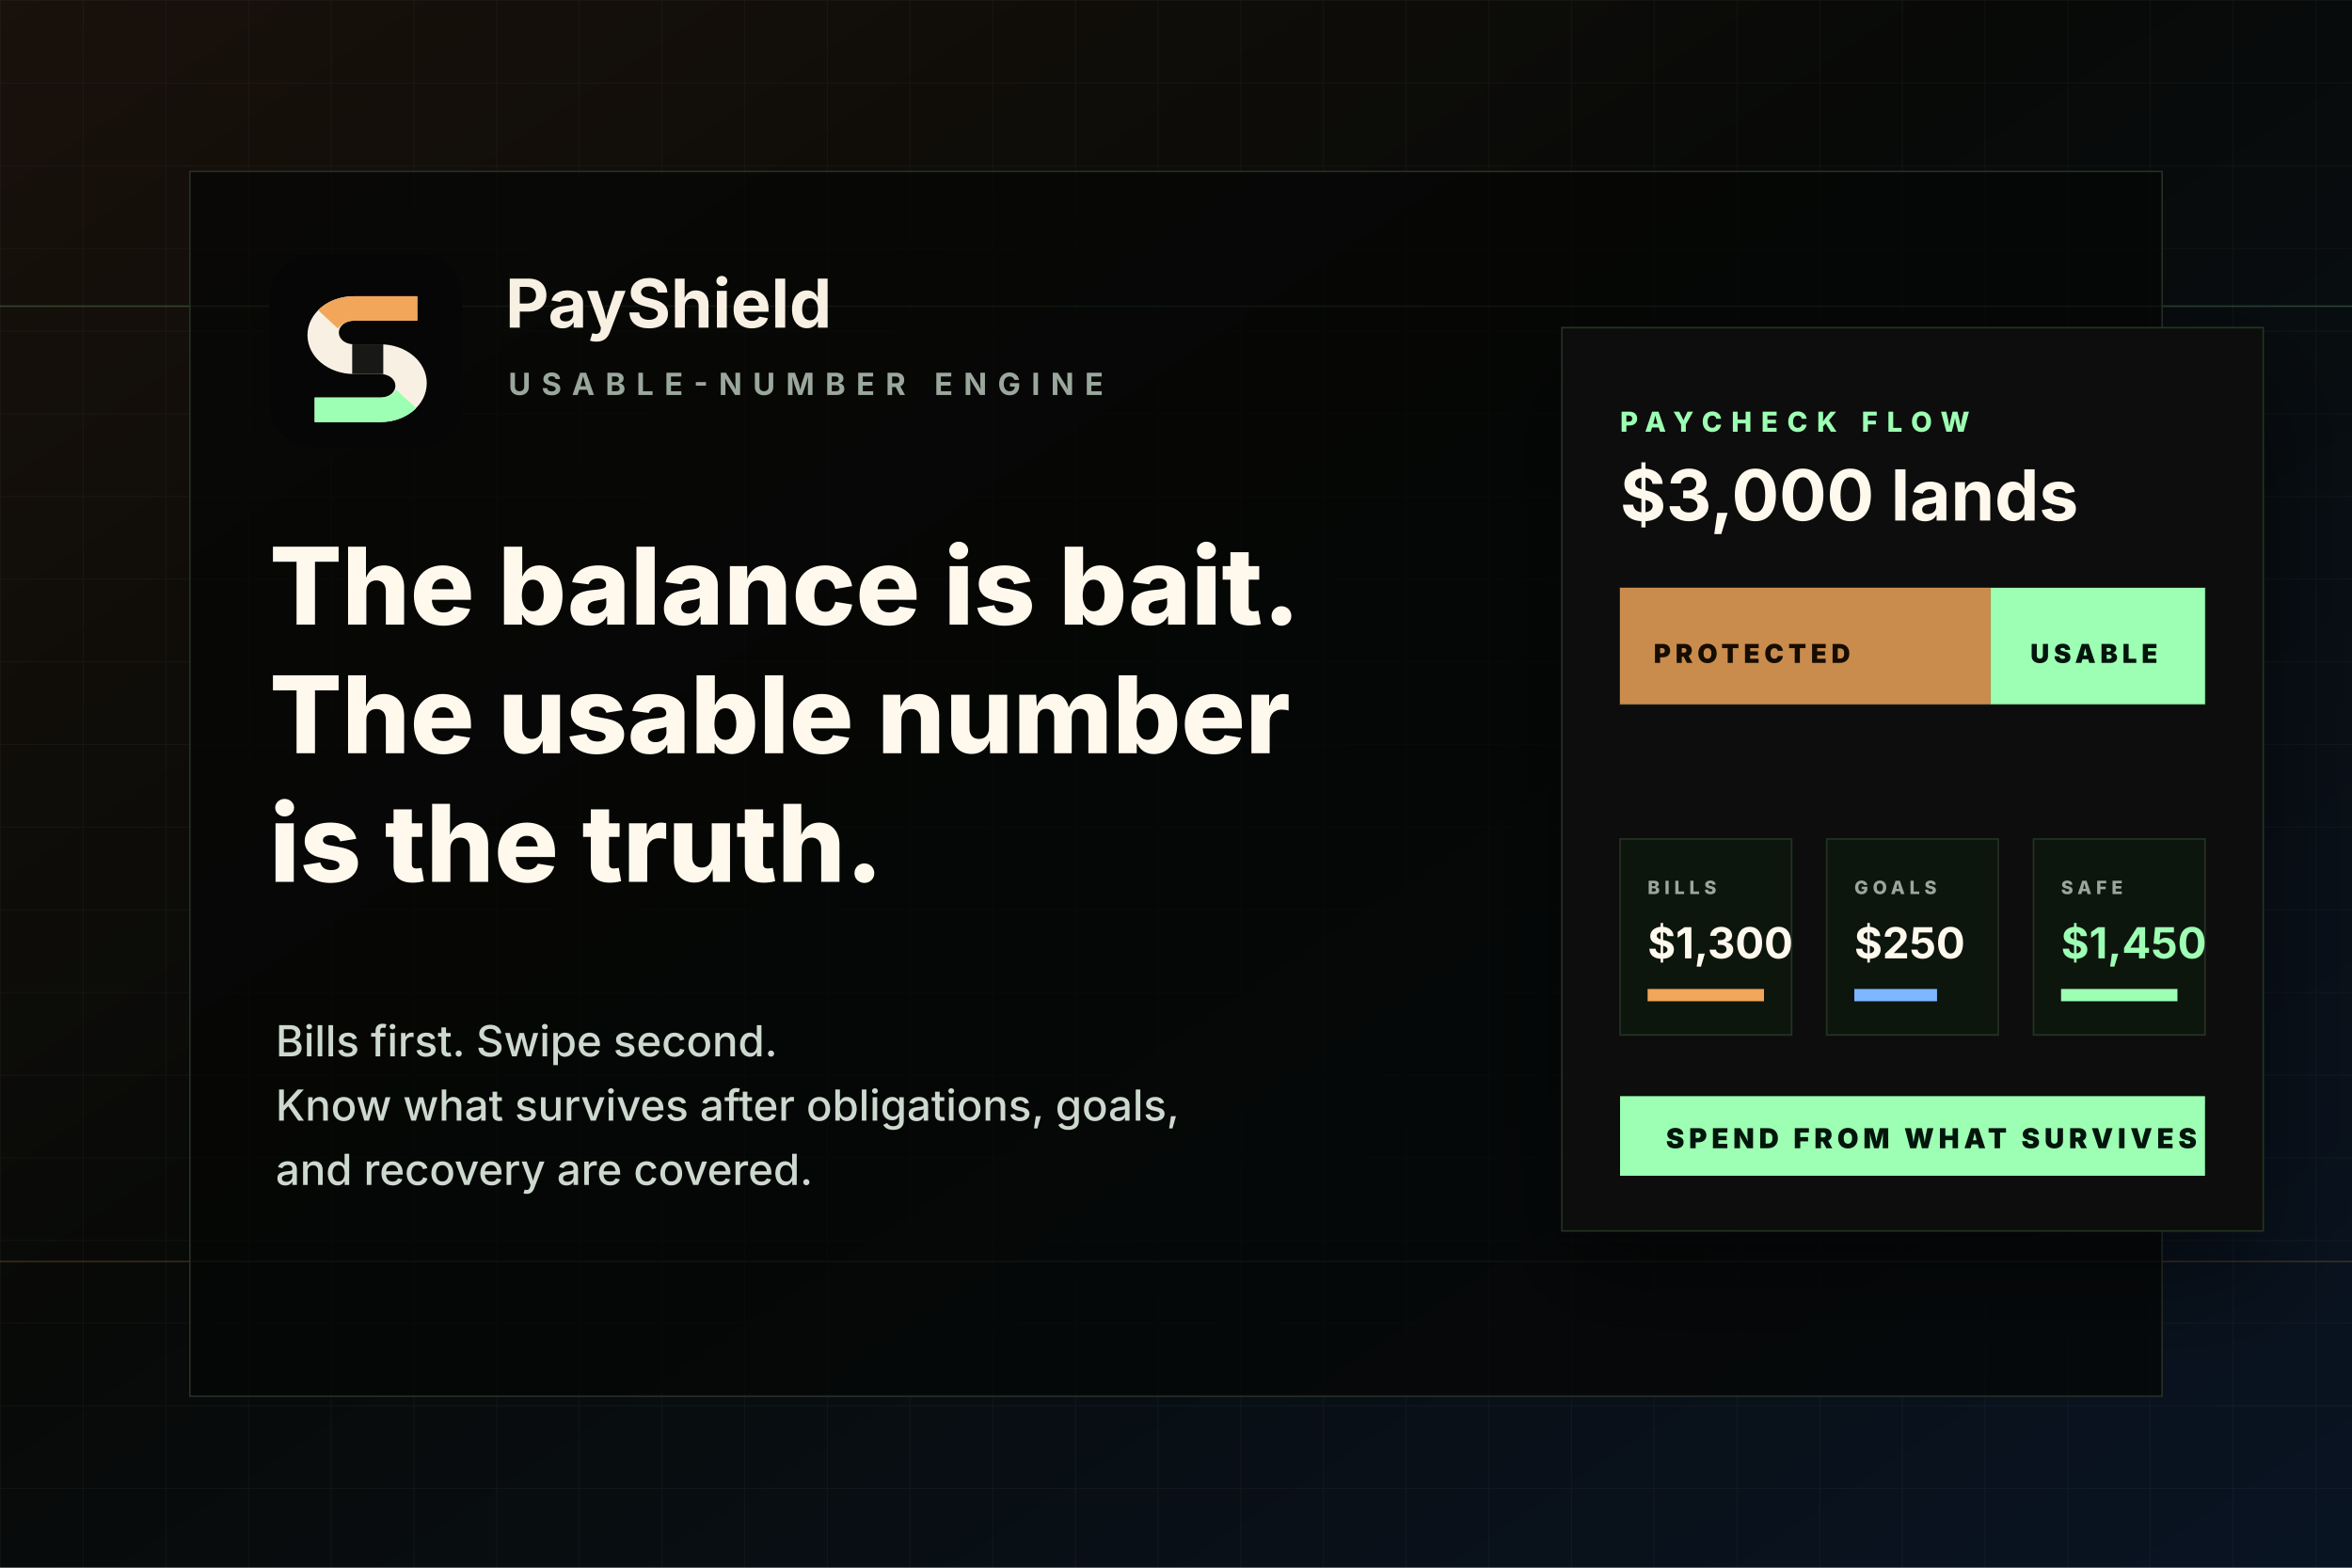
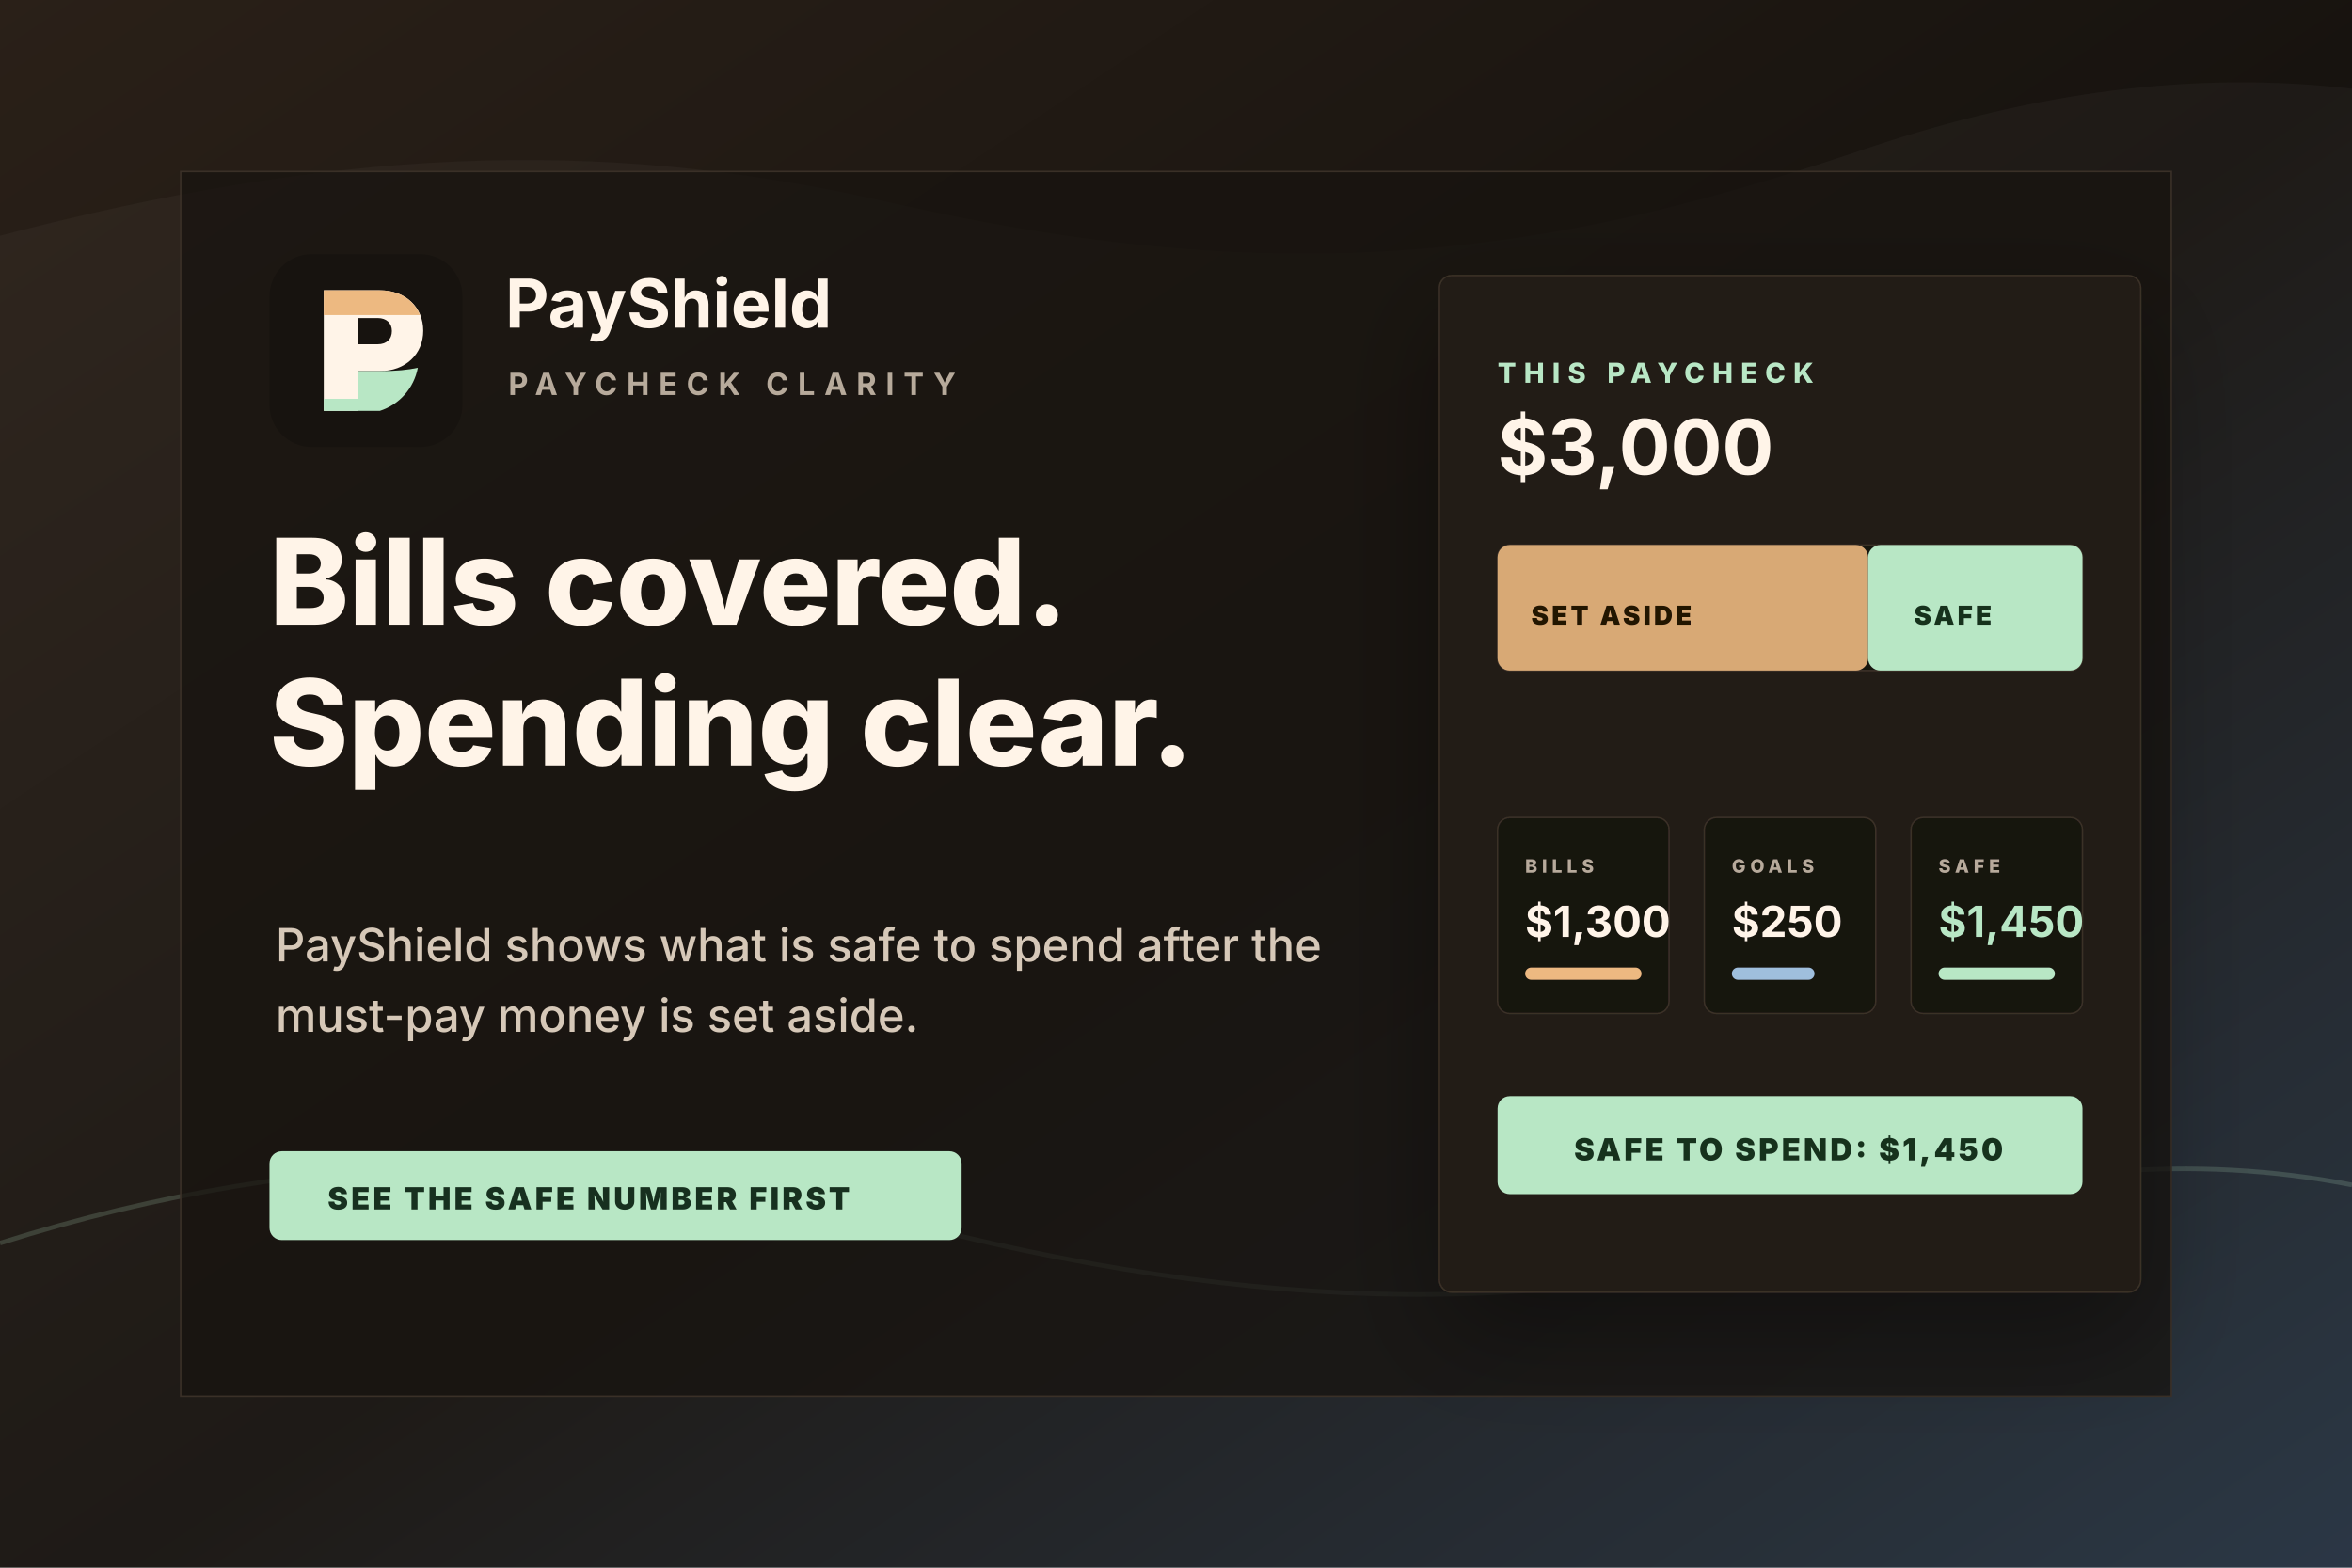
<svg xmlns="http://www.w3.org/2000/svg" width="1536" height="1024" viewBox="0 0 1536 1024">
  <defs>
-     <pattern id="grid" width="54" height="54" patternUnits="userSpaceOnUse">
-       <path d="M54 0H0v54" fill="none" stroke="#f8f1e3" stroke-opacity="0.055" stroke-width="1" />
-     </pattern>
    <linearGradient id="bg" x1="0" x2="1" y1="0" y2="1">
-       <stop offset="0" stop-color="#19110b" />
-       <stop offset="0.44" stop-color="#080a08" />
-       <stop offset="1" stop-color="#091423" />
+       <stop offset="0" stop-color="#2a2018" />
+       <stop offset="0.52" stop-color="#17130f" />
+       <stop offset="1" stop-color="#243140" />
    </linearGradient>
-     <linearGradient id="flow" x1="0" x2="1">
-       <stop offset="0" stop-color="#f2a65a" />
-       <stop offset="0.52" stop-color="#f8f1e3" />
-       <stop offset="1" stop-color="#9dffb3" />
+     <linearGradient id="softLine" x1="0" x2="1">
+       <stop offset="0" stop-color="#edb981" />
+       <stop offset="0.52" stop-color="#fff4e8" />
+       <stop offset="1" stop-color="#b8e7c5" />
    </linearGradient>
    <filter id="shadow" x="-20%" y="-20%" width="140%" height="140%">
-       <feDropShadow dx="0" dy="28" stdDeviation="34" flood-color="#000000" flood-opacity="0.46" />
+       <feDropShadow dx="0" dy="28" stdDeviation="36" flood-color="#000000" flood-opacity="0.34" />
    </filter>
  </defs>
  <rect width="1536" height="1024" fill="url(#bg)" />
-   <rect width="1536" height="1024" fill="url(#grid)" opacity="0.8" />
-   <path d="M0 200H1536" stroke="#9dffb3" stroke-opacity="0.22" />
-   <path d="M0 824H1536" stroke="#f2a65a" stroke-opacity="0.20" />
-   <path d="M124 112h1288v800H124z" fill="#050605" fill-opacity="0.72" stroke="#263026" />
-   <g transform="translate(176 166)">
-     <rect width="126" height="126" rx="28" fill="#050605" />
-     <path d="M96.5 27.5H55.1c-16.7 0-30.3 11.2-30.3 25.4s13.6 25.4 30.3 25.4h17.3c5.5 0 9.8 3.3 9.8 7.7s-4.3 7.7-9.8 7.7H29.5v16h42.9c16.7 0 30.3-11.2 30.3-25.4S89.1 58.9 72.4 58.9H55.1c-5.5 0-9.8-3.3-9.8-7.7s4.3-7.7 9.8-7.7h41.4v-16Z" fill="#f8f1e3" />
-     <path d="M96.5 27.5H55.1c-9.4 0-17.9 3.5-23.4 9.1l13 12c2.2-3.1 5.9-5.1 10.4-5.1h41.4v-16Z" fill="#f2a65a" />
-     <path d="M29.5 109.7h42.9c9.4 0 17.9-3.5 23.4-9.1l-13-12c-2.2 3.1-5.9 5.1-10.4 5.1H29.5v16Z" fill="#9dffb3" />
-     <path d="M54 58.9h20.3v19.4H54z" fill="#050605" opacity="0.92" />
+   <path d="M0 154C214 98 388 88 580 132c278 64 454 28 642-36 108-36 212-50 314-38v966H0Z" fill="#fff4e8" fill-opacity="0.035" />
+   <path d="M0 812C208 746 404 748 582 796c240 64 444 66 624 6 118-40 228-48 330-28" fill="none" stroke="#b8e7c5" stroke-opacity="0.18" stroke-width="3" />
+   <path d="M118 112h1300v800H118z" fill="#17130f" fill-opacity="0.74" stroke="#3a3027" />
+   <g transform="translate(176 166) scale(1.96875)">
+     <rect width="64" height="64" rx="14" fill="#17130f" />
+     <path d="M18 12h18.6C45.2 12 51 17.7 51 25.4s-5.8 13.4-14.4 13.4h-7.3V52H18V12Z" fill="#fff4e8" />
+     <path d="M18 12h18.6c6.4 0 11.3 3.1 13.3 8.2H18V12Z" fill="#edb981" />
+     <path d="M29.3 38.8V52h7.3c6.5-2.1 11.3-7.5 12.6-14.3-3.2 0.7-7.2 1.1-12.6 1.1h-7.3Z" fill="#b8e7c5" />
+     <path d="M29.3 21.2v8.7h6.6c2.9 0 4.7-1.7 4.7-4.4 0-2.6-1.8-4.3-4.7-4.3h-6.6Z" fill="#17130f" />
+     <path d="M18 48h11.3v4H18z" fill="#b8e7c5" />
  </g>
-   <text x="330" y="214" fill="#f8f1e3" font-family="Geist, Inter, ui-sans-serif, system-ui, sans-serif" font-size="44" font-weight="700">PayShield</text>
-   <text x="332" y="258" fill="#9aa79c" font-family="Geist, Inter, ui-sans-serif, system-ui, sans-serif" font-size="20" font-weight="700" letter-spacing="7">USABLE-NUMBER ENGINE</text>
-   <text x="176" y="408" fill="#fff9ed" font-family="Geist, Inter, ui-sans-serif, system-ui, sans-serif" font-size="70" font-weight="760">The balance is bait.</text>
-   <text x="176" y="492" fill="#fff9ed" font-family="Geist, Inter, ui-sans-serif, system-ui, sans-serif" font-size="70" font-weight="760">The usable number</text>
-   <text x="176" y="576" fill="#fff9ed" font-family="Geist, Inter, ui-sans-serif, system-ui, sans-serif" font-size="70" font-weight="760">is the truth.</text>
-   <text x="180" y="690" fill="#cdd8ce" font-family="Geist, Inter, ui-sans-serif, system-ui, sans-serif" font-size="28" font-weight="500">Bills first. Swipe second.</text>
-   <text x="180" y="732" fill="#cdd8ce" font-family="Geist, Inter, ui-sans-serif, system-ui, sans-serif" font-size="28" font-weight="500">Know what survives after obligations, goals,</text>
-   <text x="180" y="774" fill="#cdd8ce" font-family="Geist, Inter, ui-sans-serif, system-ui, sans-serif" font-size="28" font-weight="500">and recovery are covered.</text>
-   <g filter="url(#shadow)" transform="translate(1020 214)">
-     <rect width="458" height="590" fill="#0b0f0b" stroke="#263026" />
-     <text x="38" y="68" fill="#9dffb3" font-family="Geist, Inter, ui-sans-serif, system-ui, sans-serif" font-size="18" font-weight="800" letter-spacing="6">PAYCHECK FLOW</text>
-     <text x="38" y="126" fill="#fff9ed" font-family="Geist, Inter, ui-sans-serif, system-ui, sans-serif" font-size="46" font-weight="750">$3,000 lands</text>
-     <rect x="38" y="170" width="382" height="76" fill="#111610" stroke="#263026" />
-     <rect x="38" y="170" width="242" height="76" fill="#f2a65a" fill-opacity="0.82" />
-     <rect x="280" y="170" width="140" height="76" fill="#9dffb3" />
-     <text x="60" y="219" fill="#160d04" font-family="Geist, Inter, ui-sans-serif, system-ui, sans-serif" font-size="17" font-weight="850" letter-spacing="3">PROTECTED</text>
-     <text x="306" y="219" fill="#06120a" font-family="Geist, Inter, ui-sans-serif, system-ui, sans-serif" font-size="17" font-weight="850" letter-spacing="3">USABLE</text>
-     <path d="M38 286H420" stroke="url(#flow)" stroke-width="8" />
-     <g transform="translate(38 334)">
-       <rect width="112" height="128" fill="#111610" stroke="#263026" />
-       <text x="18" y="36" fill="#9aa79c" font-family="Geist, Inter, ui-sans-serif, system-ui, sans-serif" font-size="12" font-weight="800" letter-spacing="3">BILLS</text>
-       <text x="18" y="78" fill="#fff9ed" font-family="Geist, Inter, ui-sans-serif, system-ui, sans-serif" font-size="28" font-weight="750">$1,300</text>
-       <rect x="18" y="98" width="76" height="8" fill="#f2a65a" />
+   <text x="330" y="214" fill="#fff4e8" font-family="Geist, Inter, ui-sans-serif, system-ui, sans-serif" font-size="44" font-weight="700">PayShield</text>
+   <text x="332" y="258" fill="#b7aa9b" font-family="Geist, Inter, ui-sans-serif, system-ui, sans-serif" font-size="20" font-weight="700" letter-spacing="6">PAYCHECK CLARITY</text>
+   <text x="176" y="408" fill="#fff4e8" font-family="Geist, Inter, ui-sans-serif, system-ui, sans-serif" font-size="78" font-weight="760">Bills covered.</text>
+   <text x="176" y="500" fill="#fff4e8" font-family="Geist, Inter, ui-sans-serif, system-ui, sans-serif" font-size="78" font-weight="760">Spending clear.</text>
+   <text x="180" y="628" fill="#d6c8b8" font-family="Geist, Inter, ui-sans-serif, system-ui, sans-serif" font-size="30" font-weight="500">PayShield shows what is safe to spend after the</text>
+   <text x="180" y="674" fill="#d6c8b8" font-family="Geist, Inter, ui-sans-serif, system-ui, sans-serif" font-size="30" font-weight="500">must-pay money is set aside.</text>
+   <rect x="176" y="752" width="452" height="58" rx="8" fill="#b8e7c5" />
+   <text x="214" y="790" fill="#17301f" font-family="Geist, Inter, ui-sans-serif, system-ui, sans-serif" font-size="20" font-weight="850" letter-spacing="2">SEE THE SAFE NUMBER FIRST</text>
+   <g filter="url(#shadow)" transform="translate(940 180)">
+     <rect width="458" height="664" rx="8" fill="#211b16" stroke="#3a3027" />
+     <text x="38" y="70" fill="#b8e7c5" font-family="Geist, Inter, ui-sans-serif, system-ui, sans-serif" font-size="18" font-weight="800" letter-spacing="5">THIS PAYCHECK</text>
+     <text x="38" y="130" fill="#fff4e8" font-family="Geist, Inter, ui-sans-serif, system-ui, sans-serif" font-size="50" font-weight="750">$3,000</text>
+     <rect x="38" y="176" width="382" height="82" rx="8" fill="#17130f" stroke="#3a3027" />
+     <rect x="38" y="176" width="242" height="82" rx="8" fill="#edb981" fill-opacity="0.9" />
+     <rect x="280" y="176" width="140" height="82" rx="8" fill="#b8e7c5" />
+     <text x="60" y="228" fill="#211205" font-family="Geist, Inter, ui-sans-serif, system-ui, sans-serif" font-size="17" font-weight="850" letter-spacing="2">SET ASIDE</text>
+     <text x="310" y="228" fill="#17301f" font-family="Geist, Inter, ui-sans-serif, system-ui, sans-serif" font-size="17" font-weight="850" letter-spacing="2">SAFE</text>
+     <path d="M38 306H420" stroke="url(#softLine)" stroke-width="8" stroke-linecap="round" />
+     <g transform="translate(38 354)">
+       <rect width="112" height="128" rx="8" fill="#17130f" stroke="#3a3027" />
+       <text x="18" y="36" fill="#b7aa9b" font-family="Geist, Inter, ui-sans-serif, system-ui, sans-serif" font-size="12" font-weight="800" letter-spacing="3">BILLS</text>
+       <text x="18" y="78" fill="#fff4e8" font-family="Geist, Inter, ui-sans-serif, system-ui, sans-serif" font-size="28" font-weight="750">$1,300</text>
+       <rect x="18" y="98" width="76" height="8" rx="4" fill="#edb981" />
    </g>
-     <g transform="translate(173 334)">
-       <rect width="112" height="128" fill="#111610" stroke="#263026" />
-       <text x="18" y="36" fill="#9aa79c" font-family="Geist, Inter, ui-sans-serif, system-ui, sans-serif" font-size="12" font-weight="800" letter-spacing="3">GOALS</text>
-       <text x="18" y="78" fill="#fff9ed" font-family="Geist, Inter, ui-sans-serif, system-ui, sans-serif" font-size="28" font-weight="750">$250</text>
-       <rect x="18" y="98" width="54" height="8" fill="#7db7ff" />
+     <g transform="translate(173 354)">
+       <rect width="112" height="128" rx="8" fill="#17130f" stroke="#3a3027" />
+       <text x="18" y="36" fill="#b7aa9b" font-family="Geist, Inter, ui-sans-serif, system-ui, sans-serif" font-size="12" font-weight="800" letter-spacing="3">GOALS</text>
+       <text x="18" y="78" fill="#fff4e8" font-family="Geist, Inter, ui-sans-serif, system-ui, sans-serif" font-size="28" font-weight="750">$250</text>
+       <rect x="18" y="98" width="54" height="8" rx="4" fill="#9fbfdd" />
    </g>
-     <g transform="translate(308 334)">
-       <rect width="112" height="128" fill="#111610" stroke="#263026" />
-       <text x="18" y="36" fill="#9aa79c" font-family="Geist, Inter, ui-sans-serif, system-ui, sans-serif" font-size="12" font-weight="800" letter-spacing="3">SAFE</text>
-       <text x="18" y="78" fill="#9dffb3" font-family="Geist, Inter, ui-sans-serif, system-ui, sans-serif" font-size="28" font-weight="750">$1,450</text>
-       <rect x="18" y="98" width="76" height="8" fill="#9dffb3" />
+     <g transform="translate(308 354)">
+       <rect width="112" height="128" rx="8" fill="#17130f" stroke="#3a3027" />
+       <text x="18" y="36" fill="#b7aa9b" font-family="Geist, Inter, ui-sans-serif, system-ui, sans-serif" font-size="12" font-weight="800" letter-spacing="3">SAFE</text>
+       <text x="18" y="78" fill="#b8e7c5" font-family="Geist, Inter, ui-sans-serif, system-ui, sans-serif" font-size="28" font-weight="750">$1,450</text>
+       <rect x="18" y="98" width="76" height="8" rx="4" fill="#b8e7c5" />
    </g>
-     <rect x="38" y="502" width="382" height="52" fill="#9dffb3" />
-     <text x="68" y="536" fill="#06120a" font-family="Geist, Inter, ui-sans-serif, system-ui, sans-serif" font-size="18" font-weight="850" letter-spacing="3">SPEND FROM WHAT SURVIVES</text>
+     <rect x="38" y="536" width="382" height="64" rx="8" fill="#b8e7c5" />
+     <text x="88" y="578" fill="#17301f" font-family="Geist, Inter, ui-sans-serif, system-ui, sans-serif" font-size="20" font-weight="850" letter-spacing="2">SAFE TO SPEND: $1,450</text>
  </g>
</svg>
